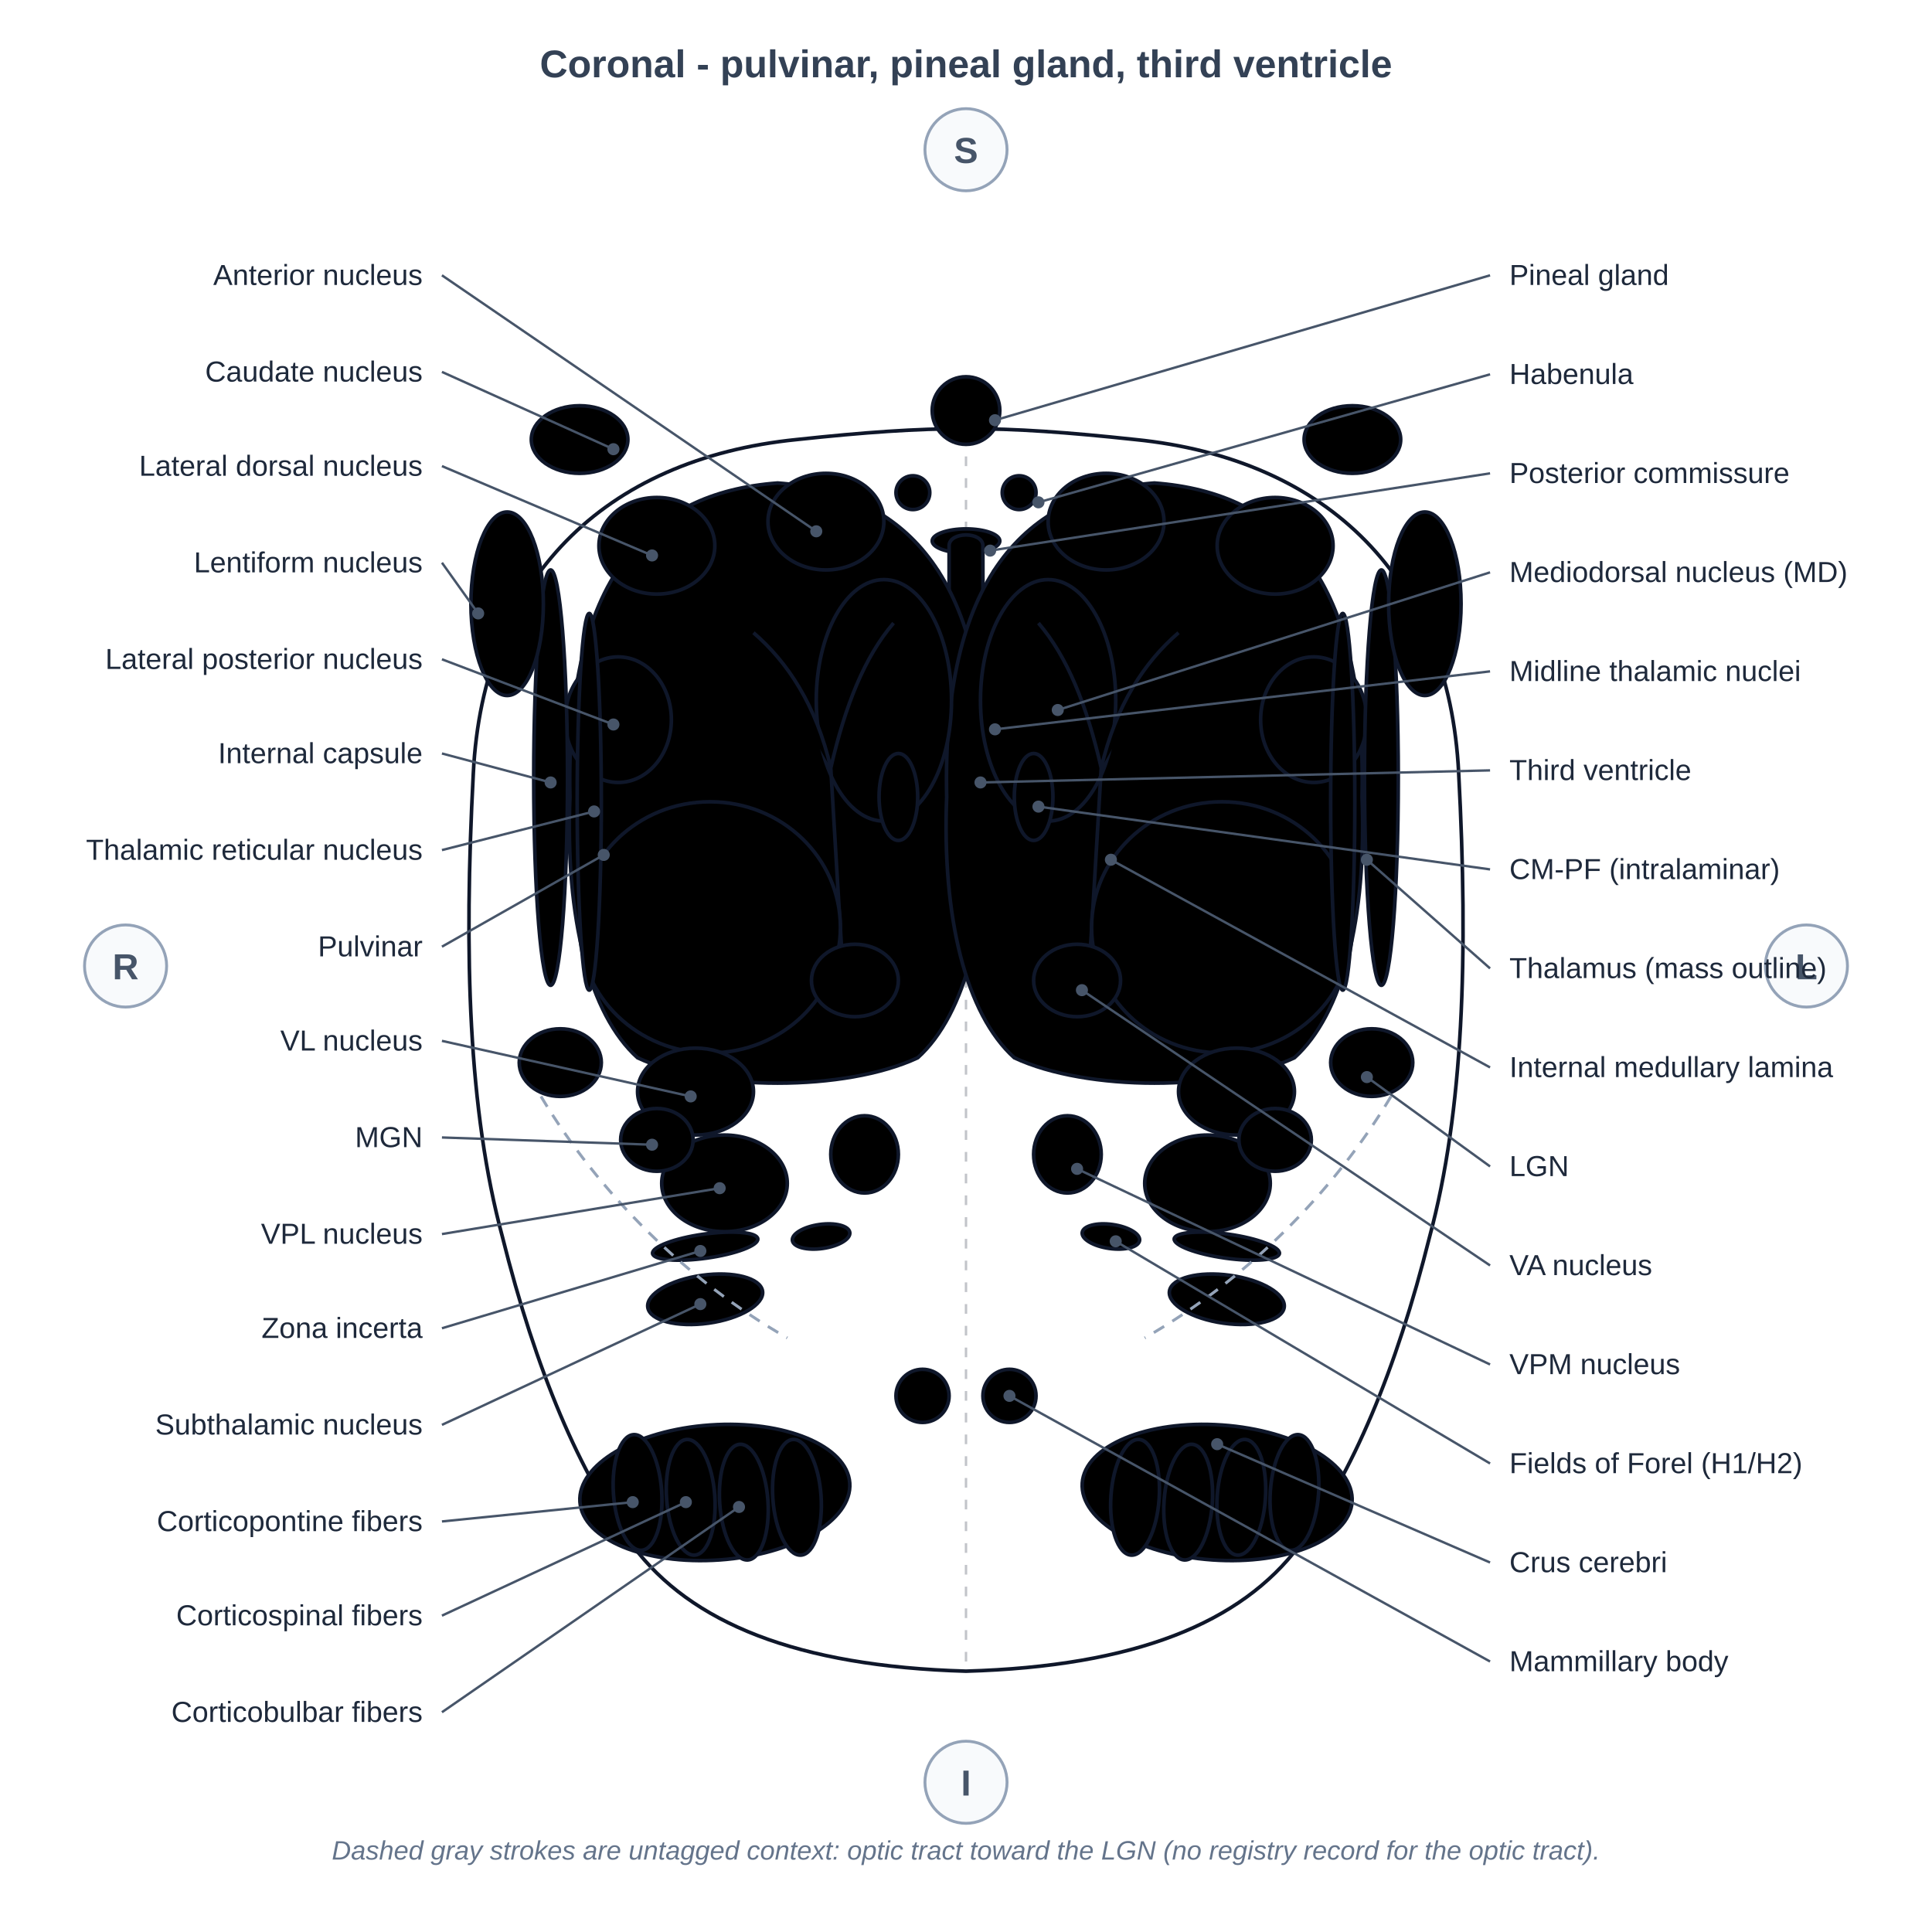
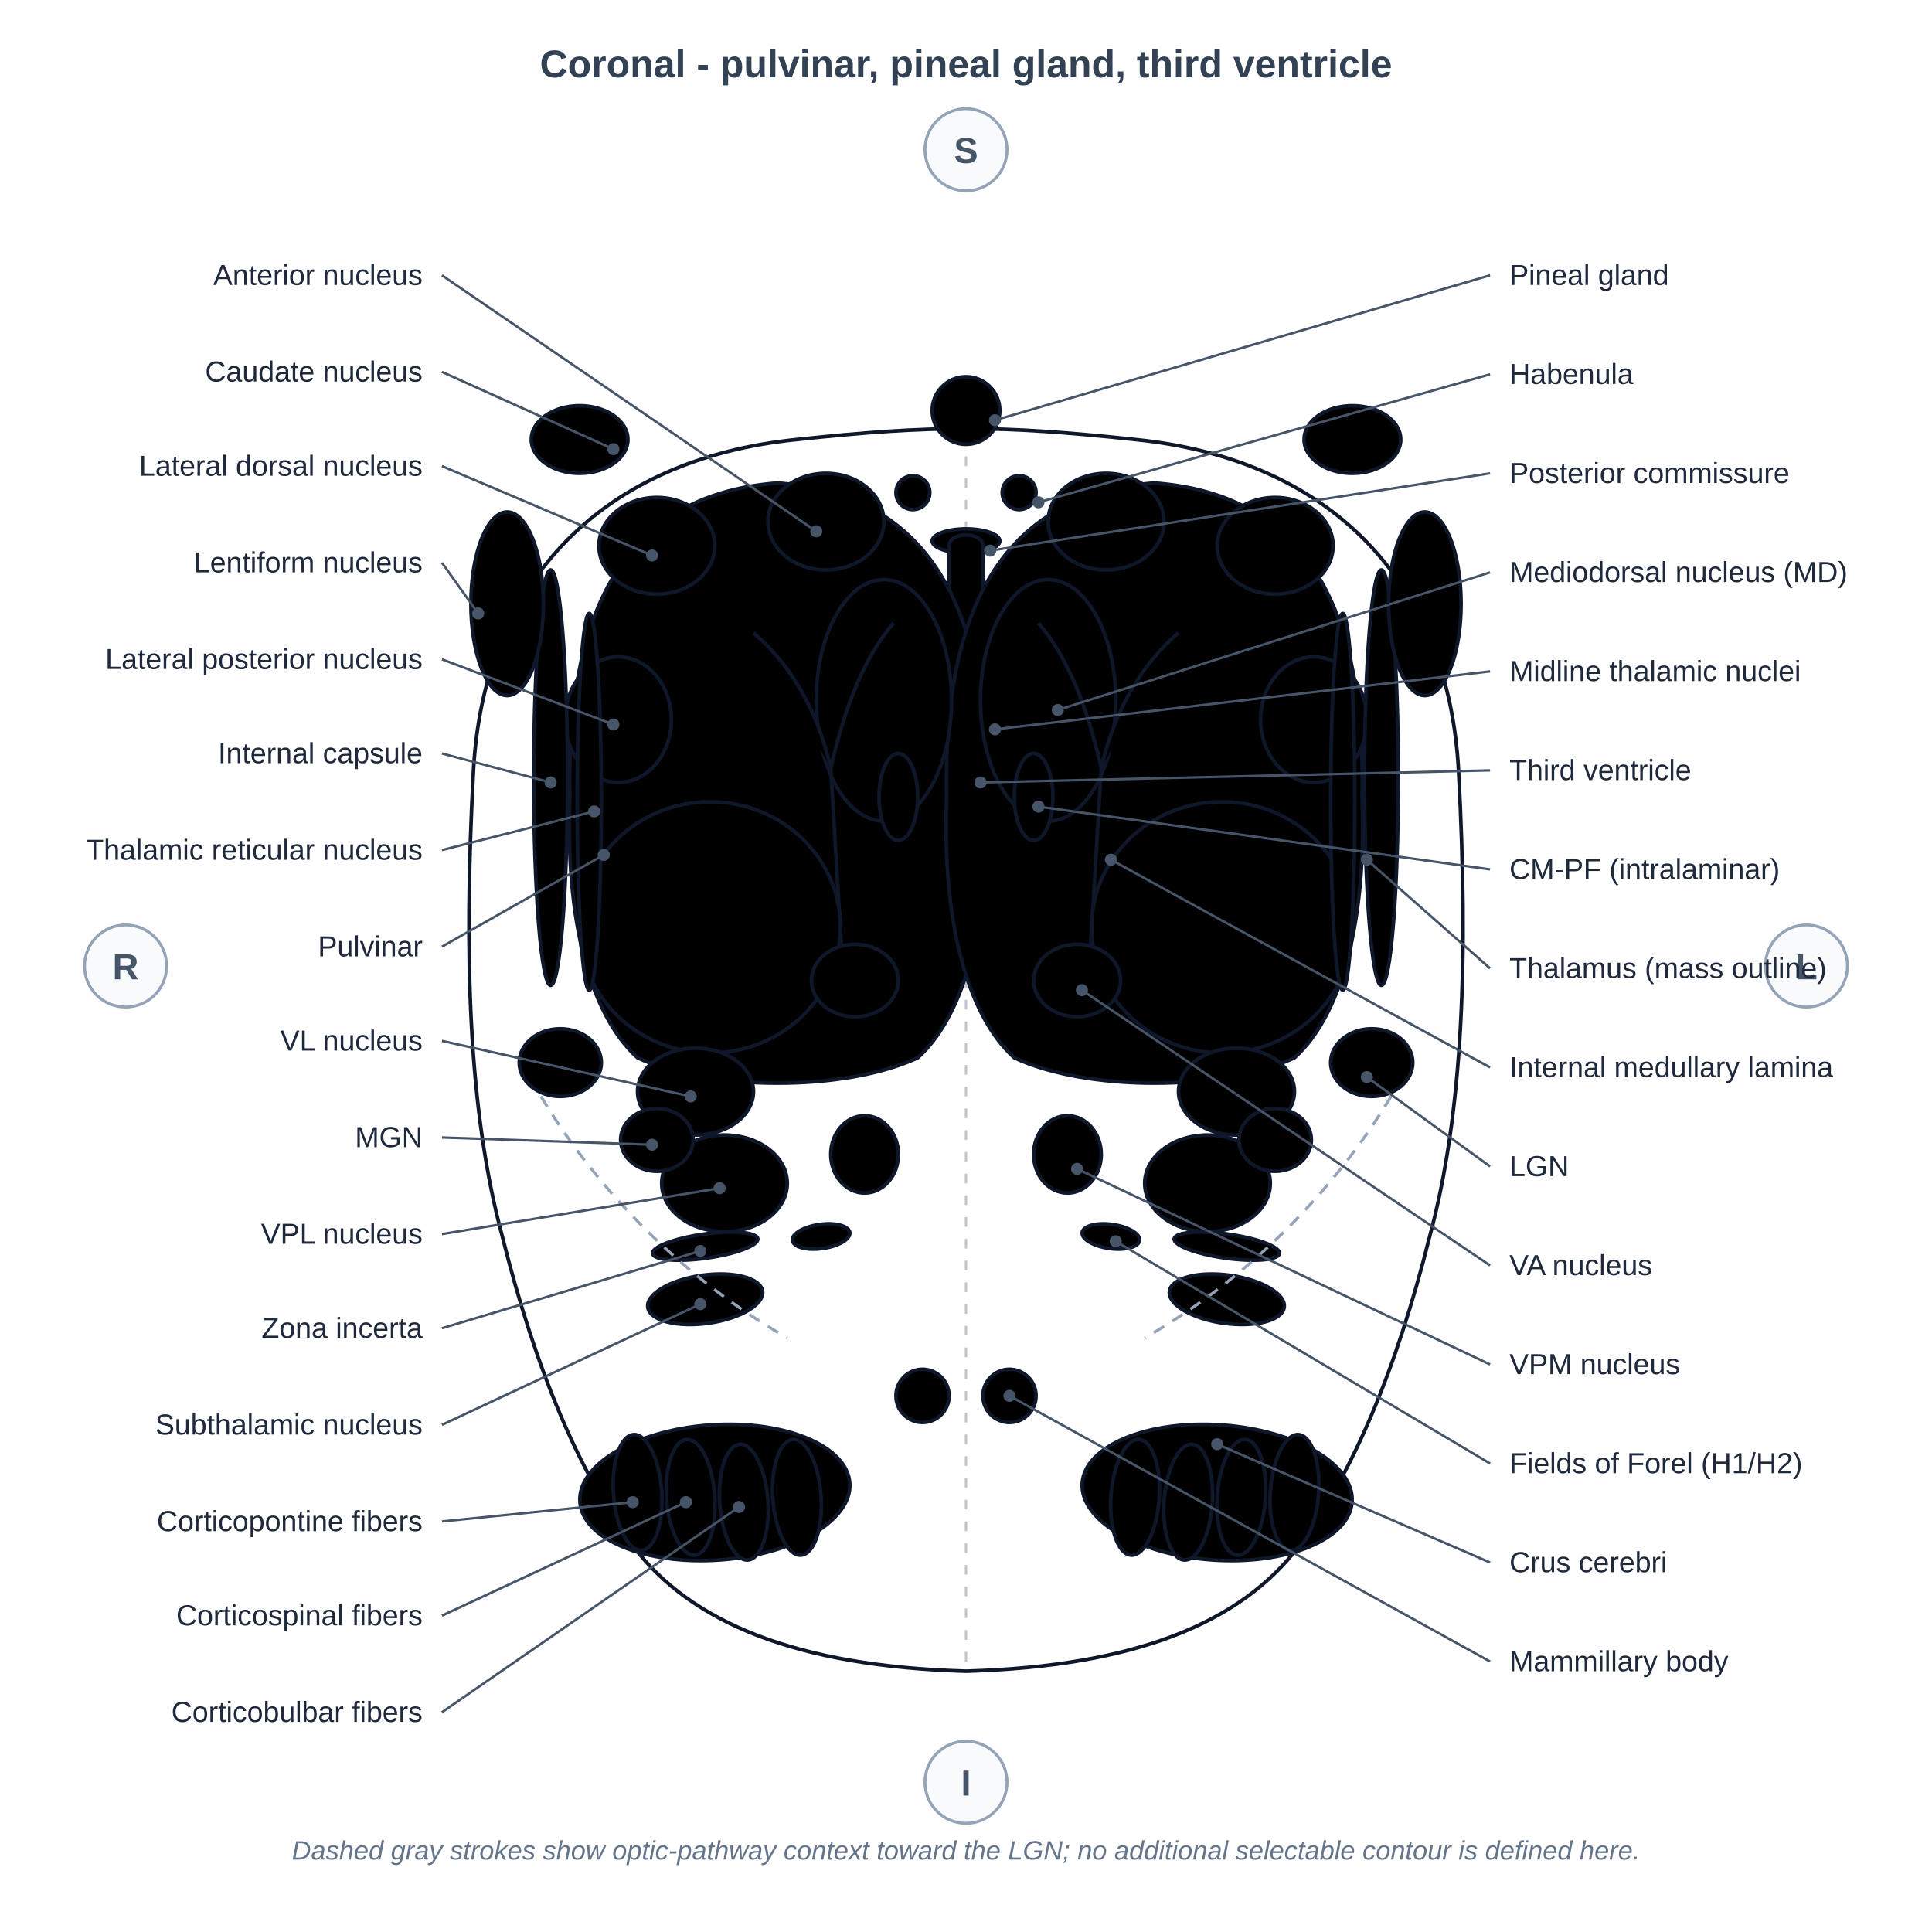
<svg xmlns="http://www.w3.org/2000/svg" viewBox="0 0 800 800" font-family="'Segoe UI', Arial, sans-serif">
  <g class="plate-frame">
    <text class="plate-caption" x="400" y="32" text-anchor="middle" font-size="16" font-weight="600" fill="#334155">Coronal - pulvinar, pineal gland, third ventricle</text>
    <circle cx="400" cy="62" r="17" fill="#f8fafc" stroke="#94a3b8" stroke-width="1.2" />
    <text x="400" y="67.5" text-anchor="middle" font-size="15" font-weight="700" fill="#475569">S</text>
    <circle cx="52" cy="400" r="17" fill="#f8fafc" stroke="#94a3b8" stroke-width="1.2" />
    <text x="52" y="405.5" text-anchor="middle" font-size="15" font-weight="700" fill="#475569">R</text>
    <circle cx="748" cy="400" r="17" fill="#f8fafc" stroke="#94a3b8" stroke-width="1.2" />
    <text x="748" y="405.5" text-anchor="middle" font-size="15" font-weight="700" fill="#475569">L</text>
    <circle cx="400" cy="738" r="17" fill="#f8fafc" stroke="#94a3b8" stroke-width="1.2" />
    <text x="400" y="743.5" text-anchor="middle" font-size="15" font-weight="700" fill="#475569">I</text>
  </g>
  <path data-role="outline" d="M 196 320 C 200 240 250 190 330 182 C 386 176 414 176 470 182 C 550 190 600 240 604 320 C 608 396 606 460 592 512 C 578 568 560 610 538 640 C 514 672 470 690 400 692 C 330 690 286 672 262 640 C 240 610 222 568 208 512 C 194 460 192 396 196 320 Z" fill="none" stroke="#0f172a" stroke-width="1.5" />
  <g class="plate-midline">
    <line x1="400" y1="180" x2="400" y2="690" stroke="#0f172a" stroke-opacity="0.25" stroke-width="1" stroke-dasharray="4 5" />
  </g>
  <g class="plate-regions">
    <circle data-structure="nuc-pineal-gland" cx="400" cy="170" r="14" stroke="#0f172a" stroke-width="1.5" stroke-linejoin="round" />
    <circle data-structure="nuc-habenula" cx="378" cy="204" r="7" stroke="#0f172a" stroke-width="1.5" stroke-linejoin="round" />
    <circle data-structure="nuc-habenula" cx="422" cy="204" r="7" stroke="#0f172a" stroke-width="1.5" stroke-linejoin="round" />
    <ellipse data-structure="tract-posterior-commissure" cx="400" cy="224" rx="14" ry="5" stroke="#0f172a" stroke-width="1.5" stroke-linejoin="round" />
    <path data-structure="vent-third-ventricle" d="M 393 226 C 393 220 407 220 407 226 L 407 380 C 407 386 393 386 393 380 Z" stroke="#0f172a" stroke-width="1.5" stroke-linejoin="round" />
    <ellipse data-structure="nuc-midline-thalamic" cx="388" cy="300" rx="4" ry="64" stroke="#0f172a" stroke-width="1.5" stroke-linejoin="round" />
    <ellipse data-structure="nuc-midline-thalamic" cx="412" cy="300" rx="4" ry="64" stroke="#0f172a" stroke-width="1.5" stroke-linejoin="round" />
    <path data-structure="ctx-thalamus-envelope" d="M 236 330 C 234 240 268 204 322 200 C 376 204 410 240 408 330 C 410 380 400 420 380 438 C 350 452 294 452 264 438 C 244 420 234 380 236 330 Z" stroke="#0f172a" stroke-width="1.5" stroke-linejoin="round" />
    <path data-structure="ctx-thalamus-envelope" d="M 564 330 C 566 240 532 204 478 200 C 424 204 390 240 392 330 C 390 380 400 420 420 438 C 450 452 506 452 536 438 C 556 420 566 380 564 330 Z" stroke="#0f172a" stroke-width="1.5" stroke-linejoin="round" />
    <ellipse data-structure="nuc-thalamic-anterior" cx="342" cy="216" rx="24" ry="20" stroke="#0f172a" stroke-width="1.5" stroke-linejoin="round" />
    <ellipse data-structure="nuc-thalamic-anterior" cx="458" cy="216" rx="24" ry="20" stroke="#0f172a" stroke-width="1.5" stroke-linejoin="round" />
    <ellipse data-structure="nuc-lateral-dorsal" cx="272" cy="226" rx="24" ry="20" stroke="#0f172a" stroke-width="1.5" stroke-linejoin="round" />
    <ellipse data-structure="nuc-lateral-dorsal" cx="528" cy="226" rx="24" ry="20" stroke="#0f172a" stroke-width="1.5" stroke-linejoin="round" />
    <ellipse data-structure="nuc-md" cx="366" cy="290" rx="28" ry="50" stroke="#0f172a" stroke-width="1.5" stroke-linejoin="round" />
    <ellipse data-structure="nuc-md" cx="434" cy="290" rx="28" ry="50" stroke="#0f172a" stroke-width="1.5" stroke-linejoin="round" />
    <ellipse data-structure="nuc-lateral-posterior" cx="256" cy="298" rx="22" ry="26" stroke="#0f172a" stroke-width="1.5" stroke-linejoin="round" />
    <ellipse data-structure="nuc-lateral-posterior" cx="544" cy="298" rx="22" ry="26" stroke="#0f172a" stroke-width="1.5" stroke-linejoin="round" />
    <ellipse data-structure="nuc-intralaminar" cx="372" cy="330" rx="8" ry="18" stroke="#0f172a" stroke-width="1.5" stroke-linejoin="round" />
    <ellipse data-structure="nuc-intralaminar" cx="428" cy="330" rx="8" ry="18" stroke="#0f172a" stroke-width="1.5" stroke-linejoin="round" />
    <path data-structure="ctx-internal-medullary-lamina" d="M 350 416 C 348 386 346 352 344 318 M 344 318 C 338 292 326 274 312 262 M 344 318 C 350 292 358 272 370 258" stroke="#0f172a" stroke-width="1.5" stroke-linejoin="round" />
    <path data-structure="ctx-internal-medullary-lamina" d="M 450 416 C 452 386 454 352 456 318 M 456 318 C 462 292 474 274 488 262 M 456 318 C 450 292 442 272 430 258" stroke="#0f172a" stroke-width="1.5" stroke-linejoin="round" />
    <ellipse data-structure="nuc-pulvinar" cx="294" cy="384" rx="54" ry="52" stroke="#0f172a" stroke-width="1.5" stroke-linejoin="round" />
    <ellipse data-structure="nuc-pulvinar" cx="506" cy="384" rx="54" ry="52" stroke="#0f172a" stroke-width="1.5" stroke-linejoin="round" />
    <ellipse data-structure="nuc-va" cx="354" cy="406" rx="18" ry="15" stroke="#0f172a" stroke-width="1.5" stroke-linejoin="round" />
    <ellipse data-structure="nuc-va" cx="446" cy="406" rx="18" ry="15" stroke="#0f172a" stroke-width="1.5" stroke-linejoin="round" />
    <ellipse data-structure="nuc-vl" cx="288" cy="452" rx="24" ry="18" stroke="#0f172a" stroke-width="1.5" stroke-linejoin="round" />
    <ellipse data-structure="nuc-vl" cx="512" cy="452" rx="24" ry="18" stroke="#0f172a" stroke-width="1.5" stroke-linejoin="round" />
    <ellipse data-structure="nuc-vpl" cx="300" cy="490" rx="26" ry="20" stroke="#0f172a" stroke-width="1.5" stroke-linejoin="round" />
    <ellipse data-structure="nuc-vpl" cx="500" cy="490" rx="26" ry="20" stroke="#0f172a" stroke-width="1.5" stroke-linejoin="round" />
    <ellipse data-structure="nuc-vpm" cx="358" cy="478" rx="14" ry="16" stroke="#0f172a" stroke-width="1.5" stroke-linejoin="round" />
    <ellipse data-structure="nuc-vpm" cx="442" cy="478" rx="14" ry="16" stroke="#0f172a" stroke-width="1.5" stroke-linejoin="round" />
    <ellipse data-structure="nuc-thalamic-reticular" cx="244" cy="332" rx="5" ry="78" stroke="#0f172a" stroke-width="1.5" stroke-linejoin="round" />
    <ellipse data-structure="nuc-thalamic-reticular" cx="556" cy="332" rx="5" ry="78" stroke="#0f172a" stroke-width="1.5" stroke-linejoin="round" />
    <ellipse data-structure="ctx-internal-capsule" cx="228" cy="322" rx="7" ry="86" stroke="#0f172a" stroke-width="1.5" stroke-linejoin="round" />
    <ellipse data-structure="ctx-internal-capsule" cx="572" cy="322" rx="7" ry="86" stroke="#0f172a" stroke-width="1.5" stroke-linejoin="round" />
    <ellipse data-structure="ctx-lenticular-nucleus" cx="210" cy="250" rx="15" ry="38" stroke="#0f172a" stroke-width="1.5" stroke-linejoin="round" />
    <ellipse data-structure="ctx-lenticular-nucleus" cx="590" cy="250" rx="15" ry="38" stroke="#0f172a" stroke-width="1.5" stroke-linejoin="round" />
    <ellipse data-structure="ctx-caudate-nucleus" cx="240" cy="182" rx="20" ry="14" stroke="#0f172a" stroke-width="1.5" stroke-linejoin="round" />
    <ellipse data-structure="ctx-caudate-nucleus" cx="560" cy="182" rx="20" ry="14" stroke="#0f172a" stroke-width="1.5" stroke-linejoin="round" />
    <ellipse data-structure="nuc-lgn" cx="232" cy="440" rx="17" ry="14" stroke="#0f172a" stroke-width="1.5" stroke-linejoin="round" />
    <ellipse data-structure="nuc-lgn" cx="568" cy="440" rx="17" ry="14" stroke="#0f172a" stroke-width="1.5" stroke-linejoin="round" />
    <ellipse data-structure="nuc-mgn" cx="272" cy="472" rx="15" ry="13" stroke="#0f172a" stroke-width="1.5" stroke-linejoin="round" />
    <ellipse data-structure="nuc-mgn" cx="528" cy="472" rx="15" ry="13" stroke="#0f172a" stroke-width="1.5" stroke-linejoin="round" />
    <ellipse data-structure="ctx-fields-of-forel" cx="340" cy="512" rx="12" ry="5" transform="rotate(-8 340 512)" stroke="#0f172a" stroke-width="1.5" stroke-linejoin="round" />
    <ellipse data-structure="ctx-fields-of-forel" cx="460" cy="512" rx="12" ry="5" transform="rotate(8 460 512)" stroke="#0f172a" stroke-width="1.5" stroke-linejoin="round" />
    <ellipse data-structure="nuc-zona-incerta" cx="292" cy="516" rx="22" ry="5" transform="rotate(-8 292 516)" stroke="#0f172a" stroke-width="1.5" stroke-linejoin="round" />
    <ellipse data-structure="nuc-zona-incerta" cx="508" cy="516" rx="22" ry="5" transform="rotate(8 508 516)" stroke="#0f172a" stroke-width="1.5" stroke-linejoin="round" />
    <ellipse data-structure="nuc-subthalamic" cx="292" cy="538" rx="24" ry="10" transform="rotate(-8 292 538)" stroke="#0f172a" stroke-width="1.5" stroke-linejoin="round" />
    <ellipse data-structure="nuc-subthalamic" cx="508" cy="538" rx="24" ry="10" transform="rotate(8 508 538)" stroke="#0f172a" stroke-width="1.5" stroke-linejoin="round" />
    <circle data-structure="nuc-mammillary-body" cx="382" cy="578" r="11" stroke="#0f172a" stroke-width="1.5" stroke-linejoin="round" />
    <circle data-structure="nuc-mammillary-body" cx="418" cy="578" r="11" stroke="#0f172a" stroke-width="1.5" stroke-linejoin="round" />
    <ellipse data-structure="tract-crus-cerebri" cx="296" cy="618" rx="56" ry="28" transform="rotate(-4 296 618)" stroke="#0f172a" stroke-width="1.5" stroke-linejoin="round" />
    <ellipse data-structure="tract-crus-cerebri" cx="504" cy="618" rx="56" ry="28" transform="rotate(4 504 618)" stroke="#0f172a" stroke-width="1.5" stroke-linejoin="round" />
    <ellipse data-structure="tract-corticopontine" cx="264" cy="618" rx="10" ry="24" transform="rotate(-4 264 618)" stroke="#0f172a" stroke-width="1.5" stroke-linejoin="round" />
    <ellipse data-structure="tract-corticospinal-lateral" cx="286" cy="620" rx="10" ry="24" transform="rotate(-4 286 620)" stroke="#0f172a" stroke-width="1.5" stroke-linejoin="round" />
    <ellipse data-structure="tract-corticobulbar" cx="308" cy="622" rx="10" ry="24" transform="rotate(-4 308 622)" stroke="#0f172a" stroke-width="1.5" stroke-linejoin="round" />
    <ellipse data-structure="tract-corticopontine" cx="330" cy="620" rx="10" ry="24" transform="rotate(-4 330 620)" stroke="#0f172a" stroke-width="1.5" stroke-linejoin="round" />
    <ellipse data-structure="tract-corticopontine" cx="470" cy="620" rx="10" ry="24" transform="rotate(4 470 620)" stroke="#0f172a" stroke-width="1.5" stroke-linejoin="round" />
    <ellipse data-structure="tract-corticobulbar" cx="492" cy="622" rx="10" ry="24" transform="rotate(4 492 622)" stroke="#0f172a" stroke-width="1.5" stroke-linejoin="round" />
    <ellipse data-structure="tract-corticospinal-lateral" cx="514" cy="620" rx="10" ry="24" transform="rotate(4 514 620)" stroke="#0f172a" stroke-width="1.5" stroke-linejoin="round" />
    <ellipse data-structure="tract-corticopontine" cx="536" cy="618" rx="10" ry="24" transform="rotate(4 536 618)" stroke="#0f172a" stroke-width="1.5" stroke-linejoin="round" />
  </g>
  <path d="M 224 454 C 248 494 284 530 326 554" fill="none" stroke="#94a3b8" stroke-width="1.2" stroke-dasharray="5 4" />
  <path d="M 576 454 C 552 494 516 530 474 554" fill="none" stroke="#94a3b8" stroke-width="1.2" stroke-dasharray="5 4" />
-   <text x="400" y="770" text-anchor="middle" font-size="11" font-style="italic" fill="#64748b">Dashed gray strokes are untagged context: optic tract toward the LGN (no registry record for the optic tract).</text>
+   <text x="400" y="770" text-anchor="middle" font-size="11" font-style="italic" fill="#64748b">Dashed gray strokes show optic-pathway context toward the LGN; no additional selectable contour is defined here.</text>
  <g class="plate-labels" font-family="'Segoe UI', Arial, sans-serif">
    <g class="plate-label" data-for="ctx-caudate-nucleus">
      <line x1="183" y1="154" x2="254" y2="186" stroke="#475569" stroke-width="1" />
      <circle cx="254" cy="186" r="2.5" fill="#475569" />
      <text x="175" y="158" text-anchor="end" font-size="12" fill="#1e293b">
        <tspan x="175" dy="0">Caudate nucleus</tspan>
      </text>
    </g>
    <g class="plate-label" data-for="nuc-thalamic-anterior">
      <line x1="183" y1="114" x2="338" y2="220" stroke="#475569" stroke-width="1" />
      <circle cx="338" cy="220" r="2.5" fill="#475569" />
      <text x="175" y="118" text-anchor="end" font-size="12" fill="#1e293b">
        <tspan x="175" dy="0">Anterior nucleus</tspan>
      </text>
    </g>
    <g class="plate-label" data-for="nuc-lateral-dorsal">
      <line x1="183" y1="193" x2="270" y2="230" stroke="#475569" stroke-width="1" />
      <circle cx="270" cy="230" r="2.5" fill="#475569" />
      <text x="175" y="197" text-anchor="end" font-size="12" fill="#1e293b">
        <tspan x="175" dy="0">Lateral dorsal nucleus</tspan>
      </text>
    </g>
    <g class="plate-label" data-for="ctx-lenticular-nucleus">
      <line x1="183" y1="233" x2="198" y2="254" stroke="#475569" stroke-width="1" />
      <circle cx="198" cy="254" r="2.5" fill="#475569" />
      <text x="175" y="237" text-anchor="end" font-size="12" fill="#1e293b">
        <tspan x="175" dy="0">Lentiform nucleus</tspan>
      </text>
    </g>
    <g class="plate-label" data-for="nuc-lateral-posterior">
      <line x1="183" y1="273" x2="254" y2="300" stroke="#475569" stroke-width="1" />
      <circle cx="254" cy="300" r="2.5" fill="#475569" />
      <text x="175" y="277" text-anchor="end" font-size="12" fill="#1e293b">
        <tspan x="175" dy="0">Lateral posterior nucleus</tspan>
      </text>
    </g>
    <g class="plate-label" data-for="ctx-internal-capsule">
      <line x1="183" y1="312" x2="228" y2="324" stroke="#475569" stroke-width="1" />
      <circle cx="228" cy="324" r="2.5" fill="#475569" />
      <text x="175" y="316" text-anchor="end" font-size="12" fill="#1e293b">
        <tspan x="175" dy="0">Internal capsule</tspan>
      </text>
    </g>
    <g class="plate-label" data-for="nuc-thalamic-reticular">
      <line x1="183" y1="352" x2="246" y2="336" stroke="#475569" stroke-width="1" />
      <circle cx="246" cy="336" r="2.5" fill="#475569" />
      <text x="175" y="356" text-anchor="end" font-size="12" fill="#1e293b">
        <tspan x="175" dy="0">Thalamic reticular nucleus</tspan>
      </text>
    </g>
    <g class="plate-label" data-for="nuc-pulvinar">
      <line x1="183" y1="392" x2="250" y2="354" stroke="#475569" stroke-width="1" />
      <circle cx="250" cy="354" r="2.5" fill="#475569" />
      <text x="175" y="396" text-anchor="end" font-size="12" fill="#1e293b">
        <tspan x="175" dy="0">Pulvinar</tspan>
      </text>
    </g>
    <g class="plate-label" data-for="nuc-vl">
      <line x1="183" y1="431" x2="286" y2="454" stroke="#475569" stroke-width="1" />
      <circle cx="286" cy="454" r="2.5" fill="#475569" />
      <text x="175" y="435" text-anchor="end" font-size="12" fill="#1e293b">
        <tspan x="175" dy="0">VL nucleus</tspan>
      </text>
    </g>
    <g class="plate-label" data-for="nuc-mgn">
      <line x1="183" y1="471" x2="270" y2="474" stroke="#475569" stroke-width="1" />
      <circle cx="270" cy="474" r="2.5" fill="#475569" />
      <text x="175" y="475" text-anchor="end" font-size="12" fill="#1e293b">
        <tspan x="175" dy="0">MGN</tspan>
      </text>
    </g>
    <g class="plate-label" data-for="nuc-vpl">
      <line x1="183" y1="511" x2="298" y2="492" stroke="#475569" stroke-width="1" />
      <circle cx="298" cy="492" r="2.5" fill="#475569" />
      <text x="175" y="515" text-anchor="end" font-size="12" fill="#1e293b">
        <tspan x="175" dy="0">VPL nucleus</tspan>
      </text>
    </g>
    <g class="plate-label" data-for="nuc-zona-incerta">
      <line x1="183" y1="550" x2="290" y2="518" stroke="#475569" stroke-width="1" />
      <circle cx="290" cy="518" r="2.5" fill="#475569" />
      <text x="175" y="554" text-anchor="end" font-size="12" fill="#1e293b">
        <tspan x="175" dy="0">Zona incerta</tspan>
      </text>
    </g>
    <g class="plate-label" data-for="nuc-subthalamic">
      <line x1="183" y1="590" x2="290" y2="540" stroke="#475569" stroke-width="1" />
      <circle cx="290" cy="540" r="2.5" fill="#475569" />
      <text x="175" y="594" text-anchor="end" font-size="12" fill="#1e293b">
        <tspan x="175" dy="0">Subthalamic nucleus</tspan>
      </text>
    </g>
    <g class="plate-label" data-for="tract-corticopontine">
      <line x1="183" y1="630" x2="262" y2="622" stroke="#475569" stroke-width="1" />
      <circle cx="262" cy="622" r="2.5" fill="#475569" />
      <text x="175" y="634" text-anchor="end" font-size="12" fill="#1e293b">
        <tspan x="175" dy="0">Corticopontine fibers</tspan>
      </text>
    </g>
    <g class="plate-label" data-for="tract-corticospinal-lateral">
      <line x1="183" y1="669" x2="284" y2="622" stroke="#475569" stroke-width="1" />
      <circle cx="284" cy="622" r="2.5" fill="#475569" />
      <text x="175" y="673" text-anchor="end" font-size="12" fill="#1e293b">
        <tspan x="175" dy="0">Corticospinal fibers</tspan>
      </text>
    </g>
    <g class="plate-label" data-for="tract-corticobulbar">
      <line x1="183" y1="709" x2="306" y2="624" stroke="#475569" stroke-width="1" />
      <circle cx="306" cy="624" r="2.5" fill="#475569" />
      <text x="175" y="713" text-anchor="end" font-size="12" fill="#1e293b">
        <tspan x="175" dy="0">Corticobulbar fibers</tspan>
      </text>
    </g>
    <g class="plate-label" data-for="nuc-pineal-gland">
      <line x1="617" y1="114" x2="412" y2="174" stroke="#475569" stroke-width="1" />
      <circle cx="412" cy="174" r="2.5" fill="#475569" />
      <text x="625" y="118" text-anchor="start" font-size="12" fill="#1e293b">
        <tspan x="625" dy="0">Pineal gland</tspan>
      </text>
    </g>
    <g class="plate-label" data-for="nuc-habenula">
      <line x1="617" y1="155" x2="430" y2="208" stroke="#475569" stroke-width="1" />
      <circle cx="430" cy="208" r="2.5" fill="#475569" />
      <text x="625" y="159" text-anchor="start" font-size="12" fill="#1e293b">
        <tspan x="625" dy="0">Habenula</tspan>
      </text>
    </g>
    <g class="plate-label" data-for="tract-posterior-commissure">
      <line x1="617" y1="196" x2="410" y2="228" stroke="#475569" stroke-width="1" />
      <circle cx="410" cy="228" r="2.5" fill="#475569" />
      <text x="625" y="200" text-anchor="start" font-size="12" fill="#1e293b">
        <tspan x="625" dy="0">Posterior commissure</tspan>
      </text>
    </g>
    <g class="plate-label" data-for="nuc-md">
      <line x1="617" y1="237" x2="438" y2="294" stroke="#475569" stroke-width="1" />
      <circle cx="438" cy="294" r="2.5" fill="#475569" />
      <text x="625" y="241" text-anchor="start" font-size="12" fill="#1e293b">
        <tspan x="625" dy="0">Mediodorsal nucleus (MD)</tspan>
      </text>
    </g>
    <g class="plate-label" data-for="nuc-midline-thalamic">
      <line x1="617" y1="278" x2="412" y2="302" stroke="#475569" stroke-width="1" />
      <circle cx="412" cy="302" r="2.5" fill="#475569" />
      <text x="625" y="282" text-anchor="start" font-size="12" fill="#1e293b">
        <tspan x="625" dy="0">Midline thalamic nuclei</tspan>
      </text>
    </g>
    <g class="plate-label" data-for="vent-third-ventricle">
      <line x1="617" y1="319" x2="406" y2="324" stroke="#475569" stroke-width="1" />
      <circle cx="406" cy="324" r="2.5" fill="#475569" />
      <text x="625" y="323" text-anchor="start" font-size="12" fill="#1e293b">
        <tspan x="625" dy="0">Third ventricle</tspan>
      </text>
    </g>
    <g class="plate-label" data-for="nuc-intralaminar">
      <line x1="617" y1="360" x2="430" y2="334" stroke="#475569" stroke-width="1" />
      <circle cx="430" cy="334" r="2.5" fill="#475569" />
      <text x="625" y="364" text-anchor="start" font-size="12" fill="#1e293b">
        <tspan x="625" dy="0">CM-PF (intralaminar)</tspan>
      </text>
    </g>
    <g class="plate-label" data-for="ctx-thalamus-envelope">
      <line x1="617" y1="401" x2="566" y2="356" stroke="#475569" stroke-width="1" />
      <circle cx="566" cy="356" r="2.5" fill="#475569" />
      <text x="625" y="405" text-anchor="start" font-size="12" fill="#1e293b">
        <tspan x="625" dy="0">Thalamus (mass outline)</tspan>
      </text>
    </g>
    <g class="plate-label" data-for="ctx-internal-medullary-lamina">
      <line x1="617" y1="442" x2="460" y2="356" stroke="#475569" stroke-width="1" />
      <circle cx="460" cy="356" r="2.5" fill="#475569" />
      <text x="625" y="446" text-anchor="start" font-size="12" fill="#1e293b">
        <tspan x="625" dy="0">Internal medullary lamina</tspan>
      </text>
    </g>
    <g class="plate-label" data-for="nuc-lgn">
      <line x1="617" y1="483" x2="566" y2="446" stroke="#475569" stroke-width="1" />
      <circle cx="566" cy="446" r="2.5" fill="#475569" />
      <text x="625" y="487" text-anchor="start" font-size="12" fill="#1e293b">
        <tspan x="625" dy="0">LGN</tspan>
      </text>
    </g>
    <g class="plate-label" data-for="nuc-va">
      <line x1="617" y1="524" x2="448" y2="410" stroke="#475569" stroke-width="1" />
      <circle cx="448" cy="410" r="2.5" fill="#475569" />
      <text x="625" y="528" text-anchor="start" font-size="12" fill="#1e293b">
        <tspan x="625" dy="0">VA nucleus</tspan>
      </text>
    </g>
    <g class="plate-label" data-for="nuc-vpm">
      <line x1="617" y1="565" x2="446" y2="484" stroke="#475569" stroke-width="1" />
      <circle cx="446" cy="484" r="2.5" fill="#475569" />
      <text x="625" y="569" text-anchor="start" font-size="12" fill="#1e293b">
        <tspan x="625" dy="0">VPM nucleus</tspan>
      </text>
    </g>
    <g class="plate-label" data-for="ctx-fields-of-forel">
      <line x1="617" y1="606" x2="462" y2="514" stroke="#475569" stroke-width="1" />
      <circle cx="462" cy="514" r="2.5" fill="#475569" />
      <text x="625" y="610" text-anchor="start" font-size="12" fill="#1e293b">
        <tspan x="625" dy="0">Fields of Forel (H1/H2)</tspan>
      </text>
    </g>
    <g class="plate-label" data-for="tract-crus-cerebri">
      <line x1="617" y1="647" x2="504" y2="598" stroke="#475569" stroke-width="1" />
      <circle cx="504" cy="598" r="2.5" fill="#475569" />
      <text x="625" y="651" text-anchor="start" font-size="12" fill="#1e293b">
        <tspan x="625" dy="0">Crus cerebri</tspan>
      </text>
    </g>
    <g class="plate-label" data-for="nuc-mammillary-body">
      <line x1="617" y1="688" x2="418" y2="578" stroke="#475569" stroke-width="1" />
      <circle cx="418" cy="578" r="2.5" fill="#475569" />
      <text x="625" y="692" text-anchor="start" font-size="12" fill="#1e293b">
        <tspan x="625" dy="0">Mammillary body</tspan>
      </text>
    </g>
  </g>
</svg>
